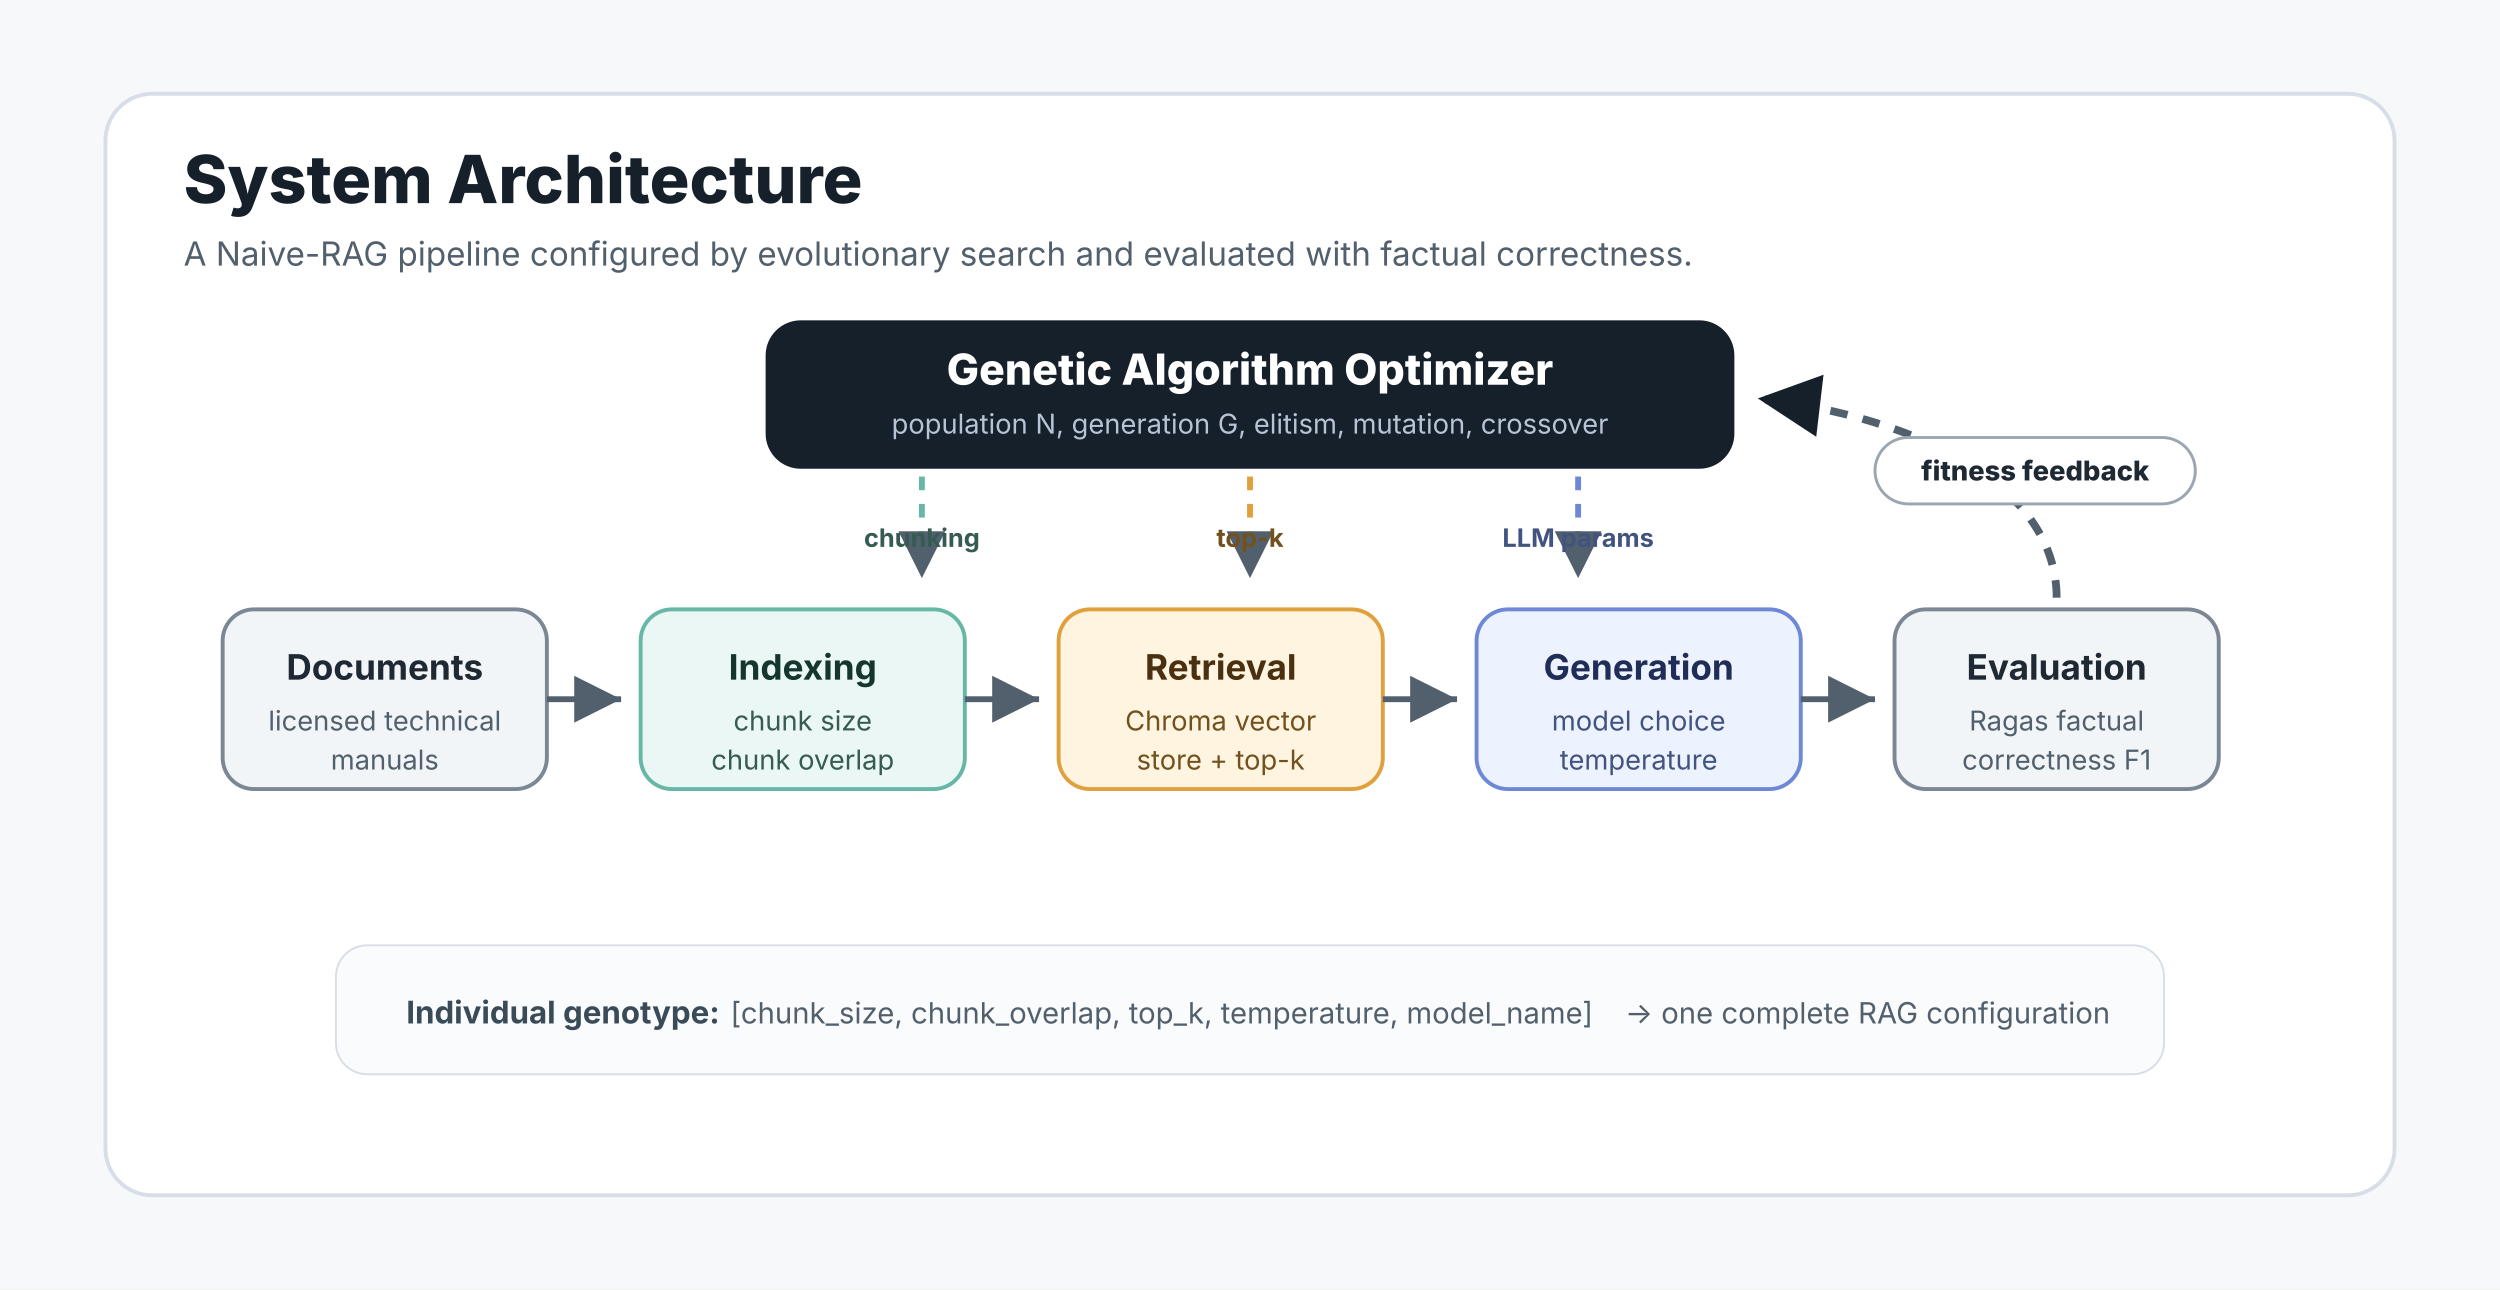
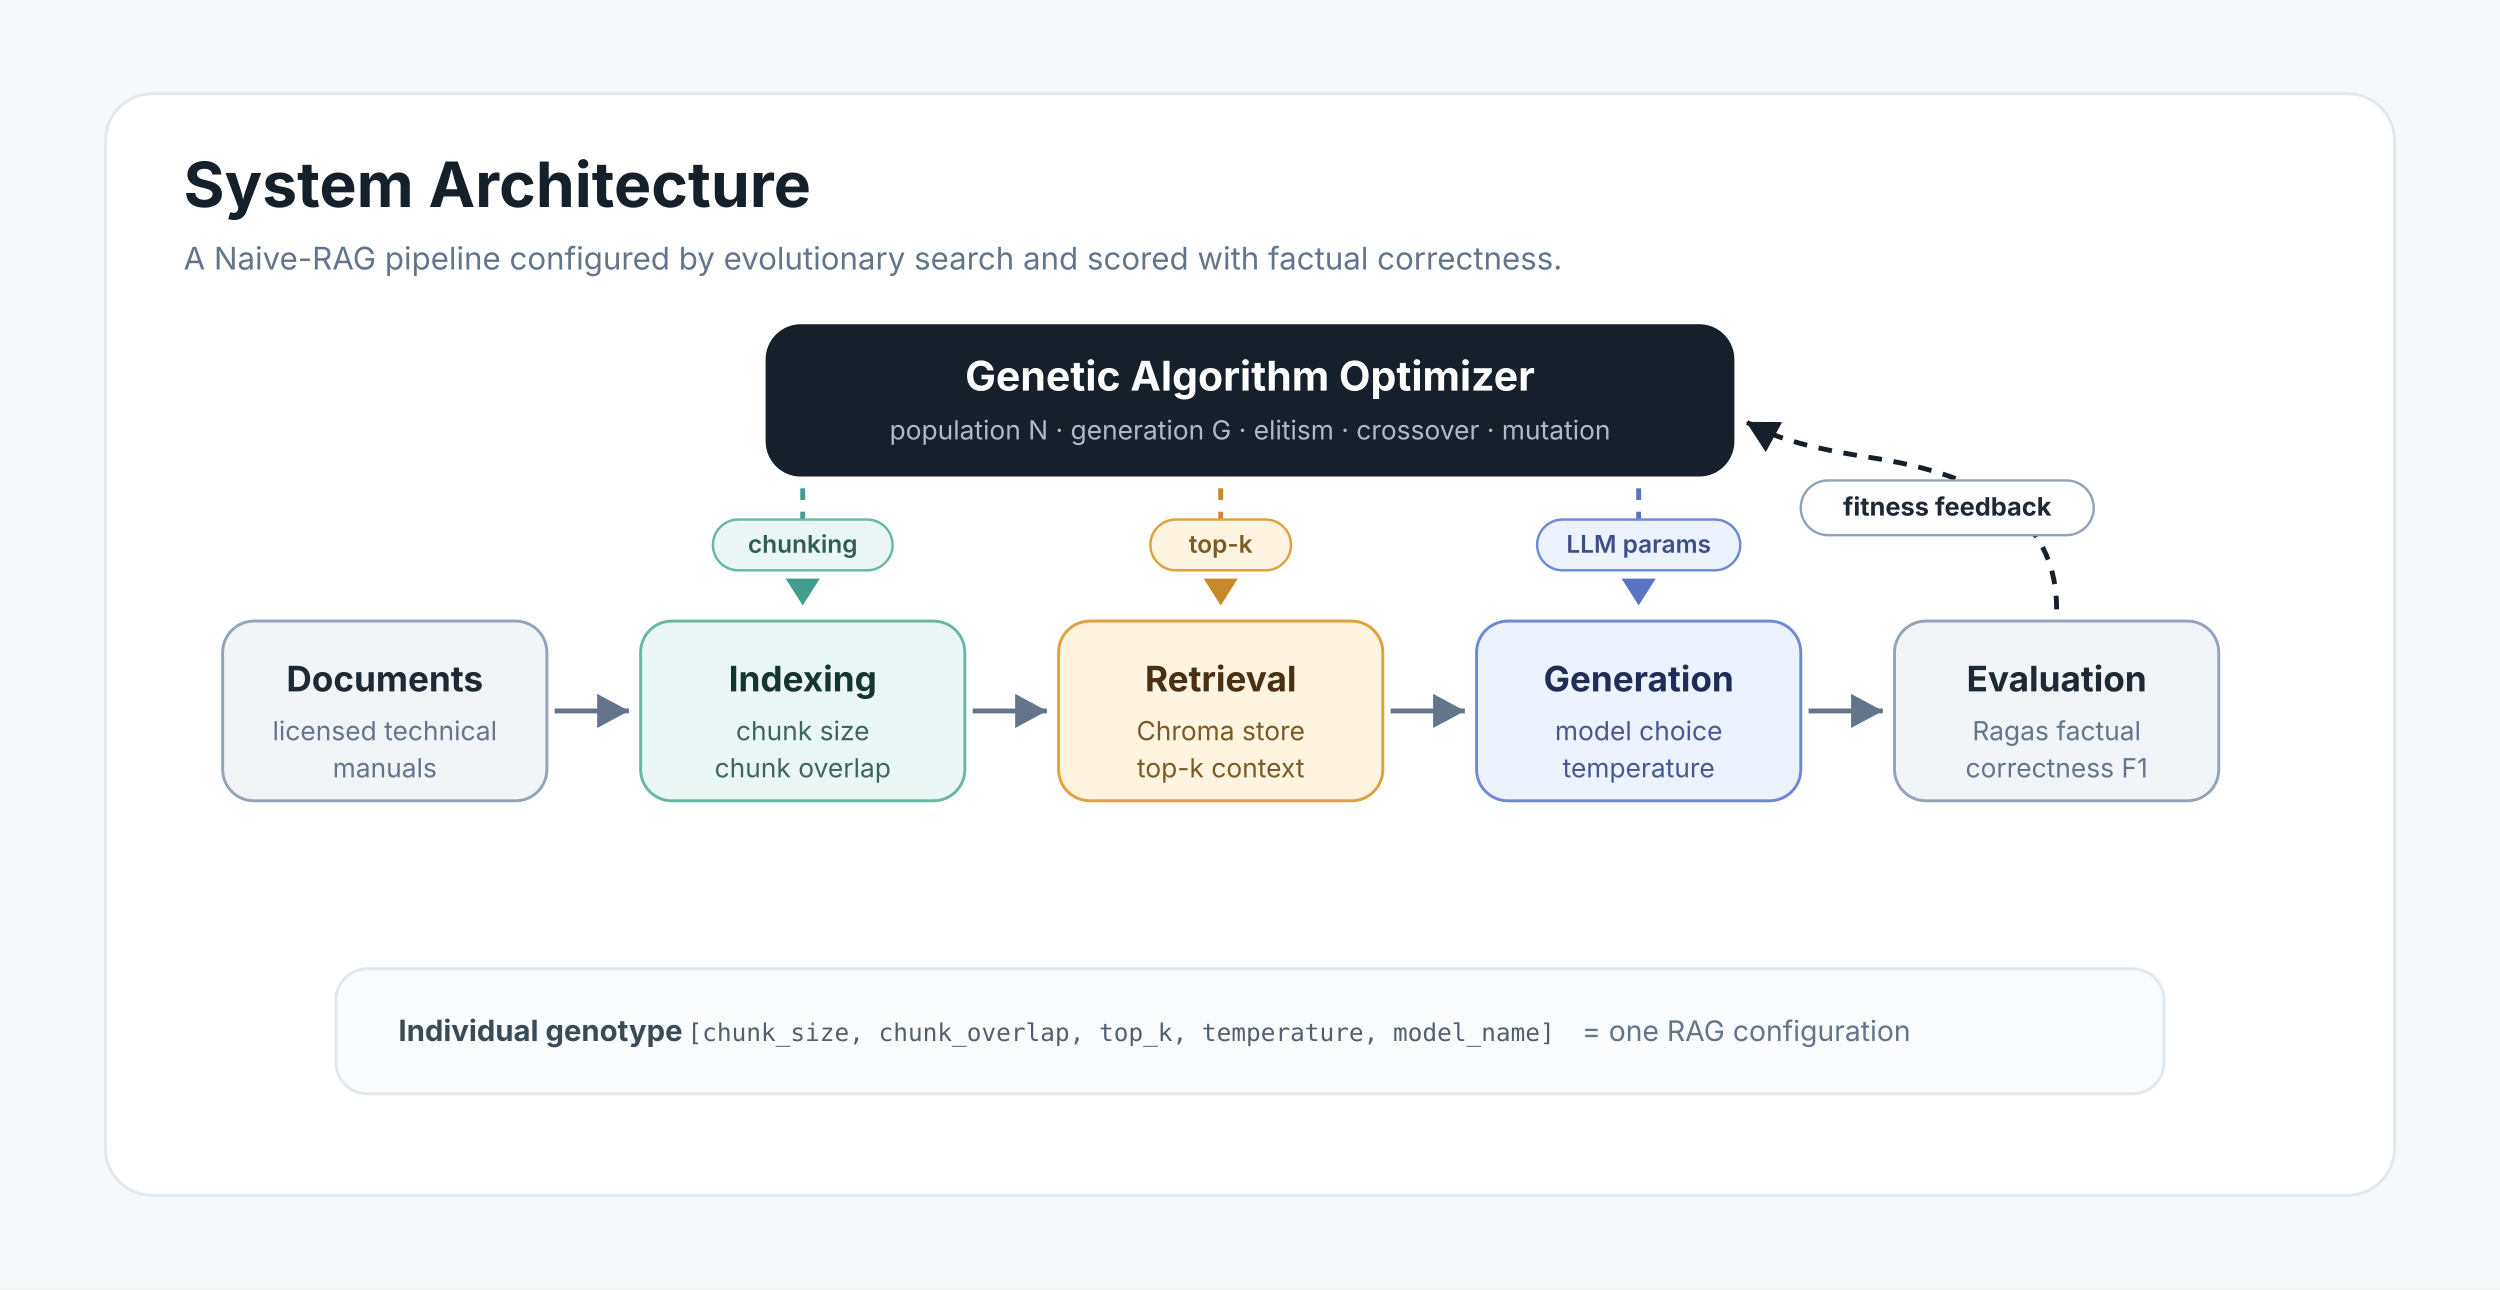
<svg xmlns="http://www.w3.org/2000/svg" width="1280" height="660" viewBox="0 0 1280 660" fill="none" role="img" aria-labelledby="title desc">
-   <rect width="1280" height="660" fill="#F7F8FA" />
-   <rect x="54" y="48" width="1172" height="564" rx="24" fill="#FFFFFF" stroke="#D8DEE8" stroke-width="2" />
  <defs>
-     <marker id="arrow" markerWidth="12" markerHeight="12" refX="10" refY="6" orient="auto" markerUnits="strokeWidth">
-       <path d="M2 2L10 6L2 10Z" fill="#52606D" />
+     <marker id="flow" markerWidth="10" markerHeight="10" refX="7.5" refY="5" orient="auto" markerUnits="strokeWidth">
+       <path d="M1 1.5L7.5 5L1 8.5Z" fill="#64748B" />
    </marker>
-     <marker id="arrow-dark" markerWidth="12" markerHeight="12" refX="10" refY="6" orient="auto" markerUnits="strokeWidth">
-       <path d="M2 2L10 6L2 10Z" fill="#16202A" />
+     <marker id="teal" markerWidth="9" markerHeight="9" refX="6.5" refY="4.5" orient="auto" markerUnits="strokeWidth">
+       <path d="M1 1L6.5 4.5L1 8Z" fill="#3F9E8E" />
+     </marker>
+     <marker id="amber" markerWidth="9" markerHeight="9" refX="6.5" refY="4.5" orient="auto" markerUnits="strokeWidth">
+       <path d="M1 1L6.5 4.5L1 8Z" fill="#C9882B" />
+     </marker>
+     <marker id="blue" markerWidth="9" markerHeight="9" refX="6.5" refY="4.5" orient="auto" markerUnits="strokeWidth">
+       <path d="M1 1L6.5 4.5L1 8Z" fill="#5B73C4" />
+     </marker>
+     <marker id="ink" markerWidth="10" markerHeight="10" refX="7.5" refY="5" orient="auto" markerUnits="strokeWidth">
+       <path d="M1 1.5L7.5 5L1 8.5Z" fill="#16202A" />
    </marker>
  </defs>
+   <rect width="1280" height="660" fill="#F7F8FA" />
+   <rect x="54" y="48" width="1172" height="564" rx="24" fill="#FFFFFF" stroke="#E2E8F0" stroke-width="1.5" />
  <g font-family="Inter, Segoe UI, Arial, sans-serif">
-     <text x="94" y="104" fill="#16202A" font-size="34" font-weight="760">System Architecture</text>
-     <text x="94" y="136" fill="#52606D" font-size="17">A Naive-RAG pipeline configured by evolutionary search and evaluated with factual correctness.</text>
-     <rect x="392" y="164" width="496" height="76" rx="18" fill="#16202A" />
-     <text x="640" y="197" text-anchor="middle" fill="#FFFFFF" font-size="22" font-weight="760">Genetic Algorithm Optimizer</text>
-     <text x="640" y="222" text-anchor="middle" fill="#B8C4D6" font-size="14">population N, generation G, elitism, mutation, crossover</text>
-     <rect x="114" y="312" width="166" height="92" rx="16" fill="#F2F5F8" stroke="#7B8794" stroke-width="2" />
-     <text x="197" y="348" text-anchor="middle" fill="#1F2933" font-size="18" font-weight="730">Documents</text>
-     <text x="197" y="374" text-anchor="middle" fill="#52606D" font-size="14">licensed technical</text>
-     <text x="197" y="394" text-anchor="middle" fill="#52606D" font-size="14">manuals</text>
-     <rect x="328" y="312" width="166" height="92" rx="16" fill="#EAF7F4" stroke="#66B7A6" stroke-width="2" />
-     <text x="411" y="348" text-anchor="middle" fill="#15352F" font-size="18" font-weight="730">Indexing</text>
-     <text x="411" y="374" text-anchor="middle" fill="#355B53" font-size="14">chunk size</text>
-     <text x="411" y="394" text-anchor="middle" fill="#355B53" font-size="14">chunk overlap</text>
-     <rect x="542" y="312" width="166" height="92" rx="16" fill="#FFF4E0" stroke="#E0A13D" stroke-width="2" />
-     <text x="625" y="348" text-anchor="middle" fill="#4A3010" font-size="18" font-weight="730">Retrieval</text>
-     <text x="625" y="374" text-anchor="middle" fill="#71511E" font-size="14">Chroma vector</text>
-     <text x="625" y="394" text-anchor="middle" fill="#71511E" font-size="14">store + top-k</text>
-     <rect x="756" y="312" width="166" height="92" rx="16" fill="#EDF2FF" stroke="#6E88D8" stroke-width="2" />
-     <text x="839" y="348" text-anchor="middle" fill="#202E57" font-size="18" font-weight="730">Generation</text>
-     <text x="839" y="374" text-anchor="middle" fill="#41537E" font-size="14">model choice</text>
-     <text x="839" y="394" text-anchor="middle" fill="#41537E" font-size="14">temperature</text>
-     <rect x="970" y="312" width="166" height="92" rx="16" fill="#F2F5F8" stroke="#7B8794" stroke-width="2" />
-     <text x="1053" y="348" text-anchor="middle" fill="#1F2933" font-size="18" font-weight="730">Evaluation</text>
-     <text x="1053" y="374" text-anchor="middle" fill="#52606D" font-size="14">Ragas factual</text>
-     <text x="1053" y="394" text-anchor="middle" fill="#52606D" font-size="14">correctness F1</text>
-     <path d="M280 358H318" stroke="#52606D" stroke-width="3" marker-end="url(#arrow)" />
-     <path d="M494 358H532" stroke="#52606D" stroke-width="3" marker-end="url(#arrow)" />
-     <path d="M708 358H746" stroke="#52606D" stroke-width="3" marker-end="url(#arrow)" />
-     <path d="M922 358H960" stroke="#52606D" stroke-width="3" marker-end="url(#arrow)" />
-     <path d="M472 244V296" stroke="#66B7A6" stroke-width="3" stroke-dasharray="7 7" marker-end="url(#arrow)" />
-     <path d="M640 244V296" stroke="#E0A13D" stroke-width="3" stroke-dasharray="7 7" marker-end="url(#arrow)" />
-     <path d="M808 244V296" stroke="#6E88D8" stroke-width="3" stroke-dasharray="7 7" marker-end="url(#arrow)" />
-     <text x="472" y="280" text-anchor="middle" fill="#355B53" font-size="13" font-weight="700">chunking</text>
-     <text x="640" y="280" text-anchor="middle" fill="#71511E" font-size="13" font-weight="700">top-k</text>
-     <text x="808" y="280" text-anchor="middle" fill="#41537E" font-size="13" font-weight="700">LLM params</text>
-     <path d="M1053 306C1053 250 985 214 900 204" stroke="#52606D" stroke-width="4" stroke-dasharray="9 8" fill="none" marker-end="url(#arrow-dark)" />
-     <rect x="960" y="224" width="164" height="34" rx="17" fill="#FFFFFF" stroke="#9AA6B2" stroke-width="1.5" />
-     <text x="1042" y="246" text-anchor="middle" fill="#1F2933" font-size="14" font-weight="760">fitness feedback</text>
-     <rect x="172" y="484" width="936" height="66" rx="16" fill="#FAFBFC" stroke="#D8DEE8" />
-     <text x="208" y="524" fill="#394B59" font-size="16" font-weight="700">Individual genotype:</text>
-     <text x="374" y="524" fill="#52606D" font-size="15">[chunk_size, chunk_overlap, top_k, temperature, model_name]</text>
-     <text x="832" y="524" fill="#52606D" font-size="15">→ one complete RAG configuration</text>
+     <text x="94" y="106" fill="#16202A" font-size="32" font-weight="700">System Architecture</text>
+     <text x="94" y="138" fill="#64748B" font-size="16">A Naive-RAG pipeline configured by evolutionary search and scored with factual correctness.</text>
+     <rect x="392" y="166" width="496" height="78" rx="18" fill="#16202A" />
+     <text x="640" y="200" text-anchor="middle" fill="#FFFFFF" font-size="21" font-weight="700">Genetic Algorithm Optimizer</text>
+     <text x="640" y="225" text-anchor="middle" fill="#AEBACB" font-size="13.5">population N · generation G · elitism · crossover · mutation</text>
+     <rect x="114" y="318" width="166" height="92" rx="16" fill="#F2F5F8" stroke="#94A3B8" stroke-width="1.5" />
+     <text x="197" y="354" text-anchor="middle" fill="#1F2933" font-size="18" font-weight="700">Documents</text>
+     <text x="197" y="379" text-anchor="middle" fill="#64748B" font-size="13.5">licensed technical</text>
+     <text x="197" y="398" text-anchor="middle" fill="#64748B" font-size="13.5">manuals</text>
+     <rect x="328" y="318" width="166" height="92" rx="16" fill="#EAF7F4" stroke="#66B7A6" stroke-width="1.5" />
+     <text x="411" y="354" text-anchor="middle" fill="#15352F" font-size="18" font-weight="700">Indexing</text>
+     <text x="411" y="379" text-anchor="middle" fill="#3E665D" font-size="13.5">chunk size</text>
+     <text x="411" y="398" text-anchor="middle" fill="#3E665D" font-size="13.5">chunk overlap</text>
+     <rect x="542" y="318" width="166" height="92" rx="16" fill="#FFF4E0" stroke="#E0A13D" stroke-width="1.5" />
+     <text x="625" y="354" text-anchor="middle" fill="#4A3010" font-size="18" font-weight="700">Retrieval</text>
+     <text x="625" y="379" text-anchor="middle" fill="#7C5A24" font-size="13.5">Chroma store</text>
+     <text x="625" y="398" text-anchor="middle" fill="#7C5A24" font-size="13.5">top-k context</text>
+     <rect x="756" y="318" width="166" height="92" rx="16" fill="#EDF2FF" stroke="#6E88D8" stroke-width="1.5" />
+     <text x="839" y="354" text-anchor="middle" fill="#202E57" font-size="18" font-weight="700">Generation</text>
+     <text x="839" y="379" text-anchor="middle" fill="#475891" font-size="13.5">model choice</text>
+     <text x="839" y="398" text-anchor="middle" fill="#475891" font-size="13.5">temperature</text>
+     <rect x="970" y="318" width="166" height="92" rx="16" fill="#F2F5F8" stroke="#94A3B8" stroke-width="1.5" />
+     <text x="1053" y="354" text-anchor="middle" fill="#1F2933" font-size="18" font-weight="700">Evaluation</text>
+     <text x="1053" y="379" text-anchor="middle" fill="#64748B" font-size="13.5">Ragas factual</text>
+     <text x="1053" y="398" text-anchor="middle" fill="#64748B" font-size="13.5">correctness F1</text>
+     <path d="M284 364H322" stroke="#64748B" stroke-width="2.5" marker-end="url(#flow)" />
+     <path d="M498 364H536" stroke="#64748B" stroke-width="2.5" marker-end="url(#flow)" />
+     <path d="M712 364H750" stroke="#64748B" stroke-width="2.5" marker-end="url(#flow)" />
+     <path d="M926 364H964" stroke="#64748B" stroke-width="2.5" marker-end="url(#flow)" />
+     <path d="M411 250V310" stroke="#3F9E8E" stroke-width="2.5" stroke-dasharray="6 6" marker-end="url(#teal)" />
+     <path d="M625 250V310" stroke="#C9882B" stroke-width="2.5" stroke-dasharray="6 6" marker-end="url(#amber)" />
+     <path d="M839 250V310" stroke="#5B73C4" stroke-width="2.5" stroke-dasharray="6 6" marker-end="url(#blue)" />
+     <rect x="365" y="266" width="92" height="26" rx="13" fill="#EAF7F4" stroke="#66B7A6" stroke-width="1.25" />
+     <text x="411" y="283" text-anchor="middle" fill="#2F5C53" font-size="12.5" font-weight="600">chunking</text>
+     <rect x="589" y="266" width="72" height="26" rx="13" fill="#FFF4E0" stroke="#E0A13D" stroke-width="1.25" />
+     <text x="625" y="283" text-anchor="middle" fill="#7C5A24" font-size="12.5" font-weight="600">top-k</text>
+     <rect x="787" y="266" width="104" height="26" rx="13" fill="#EDF2FF" stroke="#6E88D8" stroke-width="1.25" />
+     <text x="839" y="283" text-anchor="middle" fill="#3C4E86" font-size="12.5" font-weight="600">LLM params</text>
+     <path d="M1053 312C1053 270 1024 244 956 234C918 228 905 222 894 216" stroke="#16202A" stroke-width="2.5" stroke-dasharray="7 6" fill="none" marker-end="url(#ink)" />
+     <rect x="922" y="246" width="150" height="28" rx="14" fill="#FFFFFF" stroke="#94A3B8" stroke-width="1.25" />
+     <text x="997" y="264" text-anchor="middle" fill="#1F2933" font-size="13" font-weight="700">fitness feedback</text>
+     <rect x="172" y="496" width="936" height="64" rx="16" fill="#FAFBFC" stroke="#E2E8F0" stroke-width="1.5" />
+     <text x="204" y="533" fill="#394B59" font-size="15" font-weight="700">Individual genotype</text>
+     <text x="352" y="533" fill="#52606D" font-size="12.5" font-family="JetBrains Mono, Consolas, monospace">[chunk_size, chunk_overlap, top_k, temperature, model_name]</text>
+     <text x="810" y="533" fill="#64748B" font-size="14.5">= one RAG configuration</text>
  </g>
</svg>
